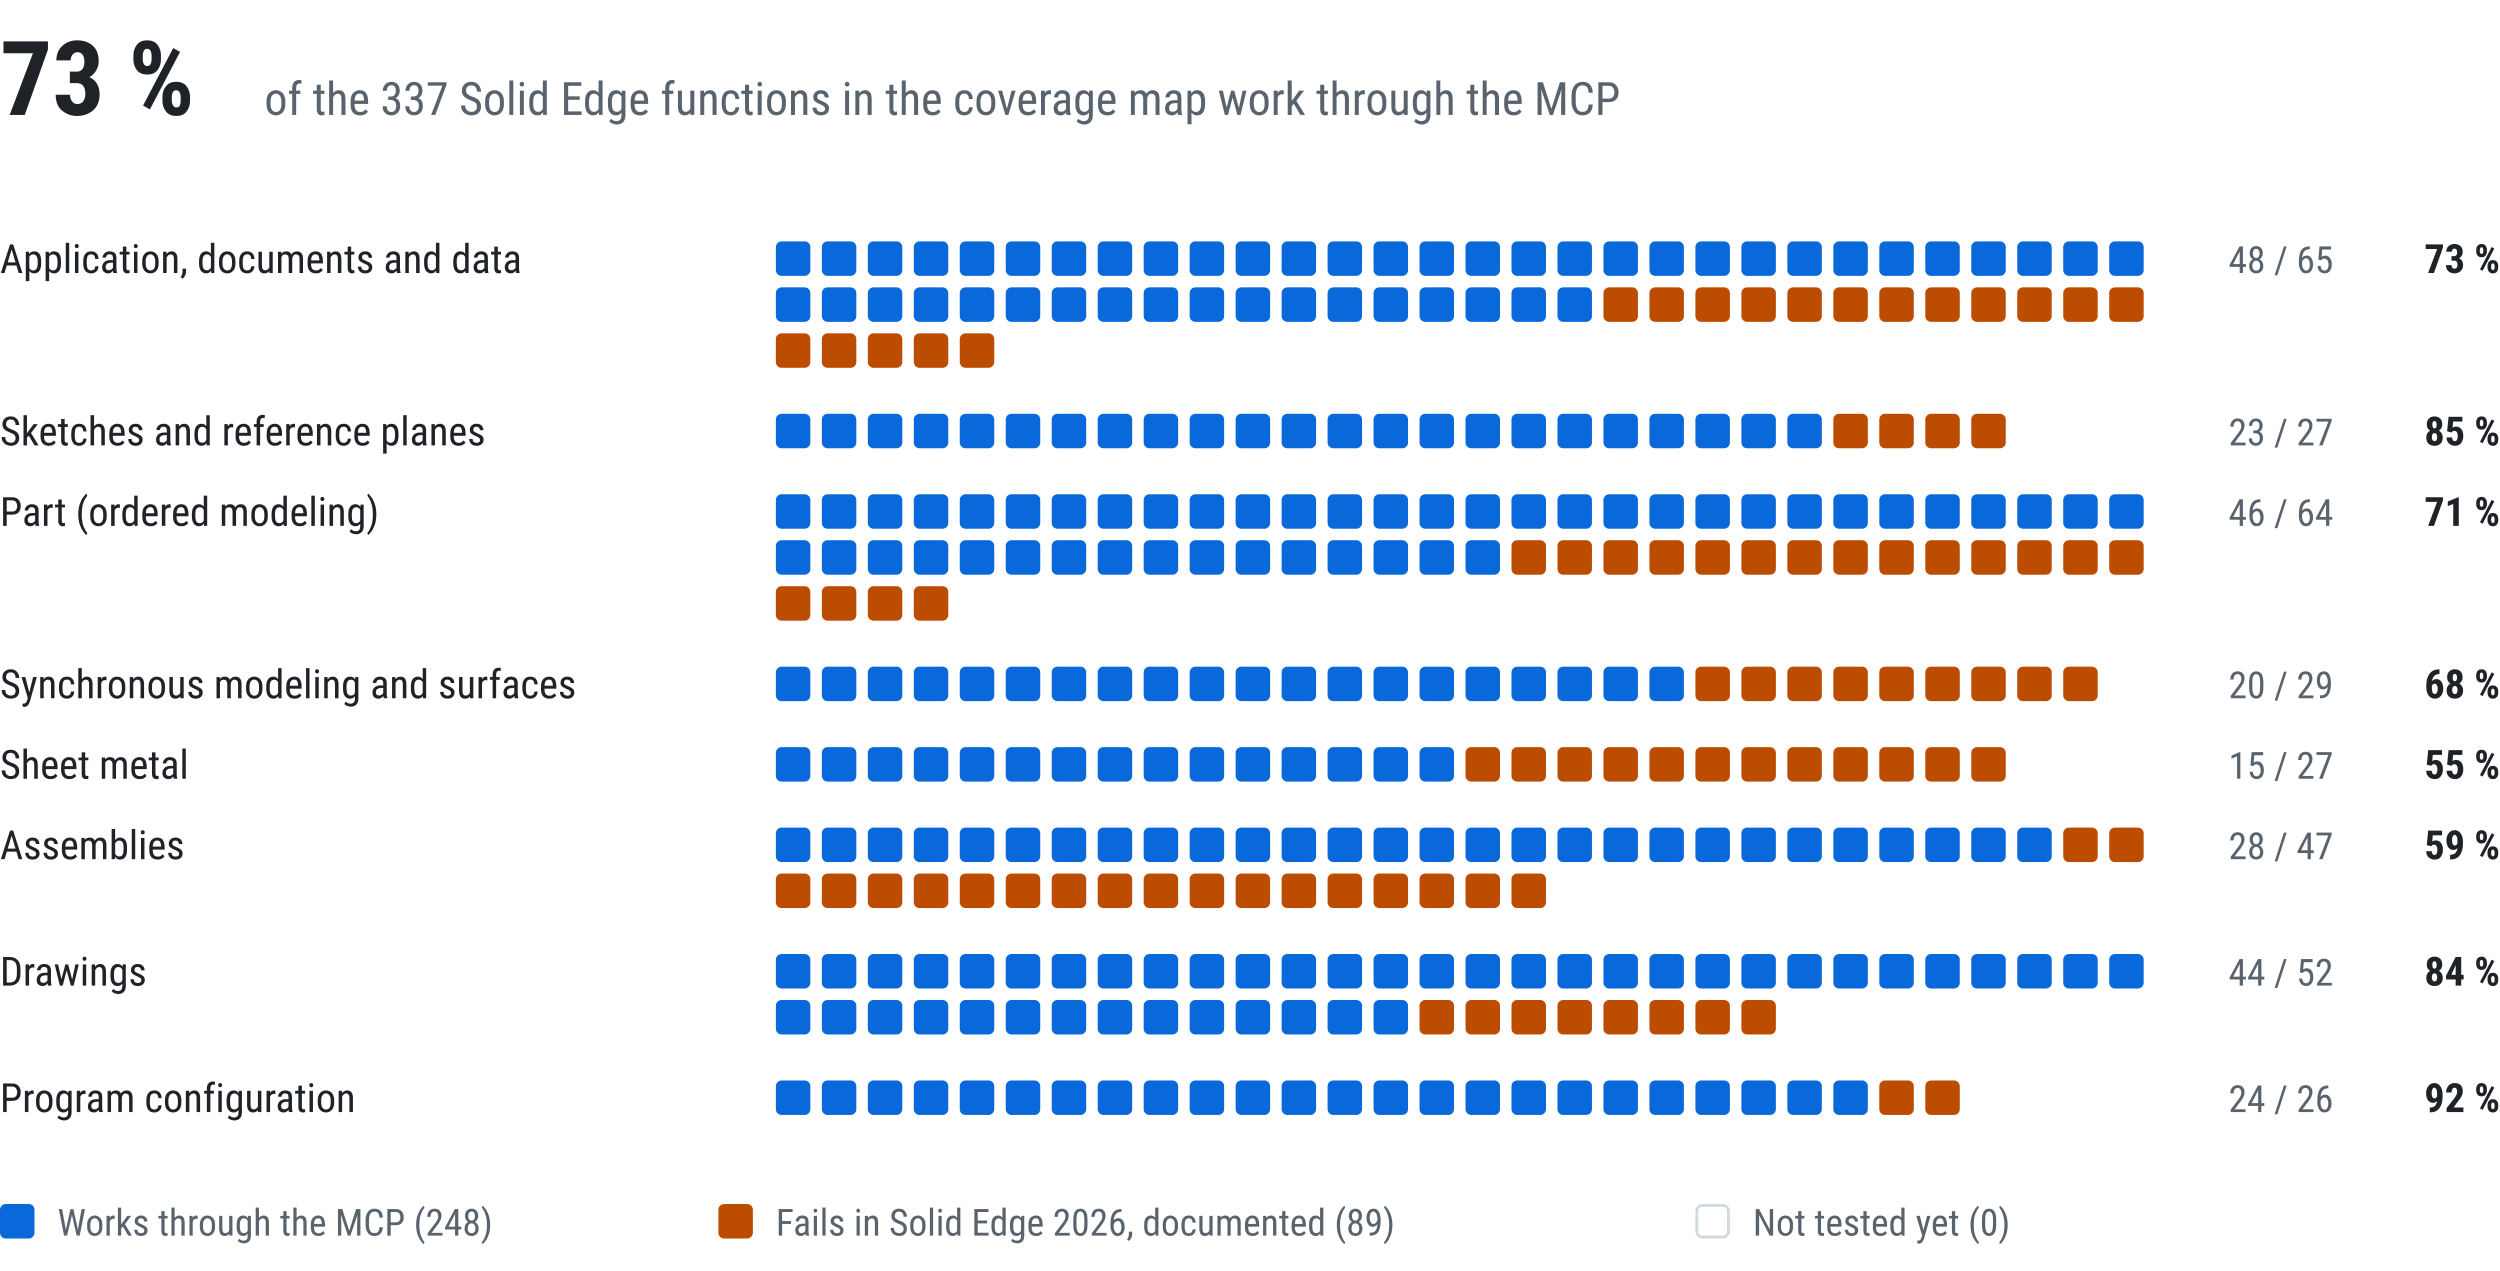
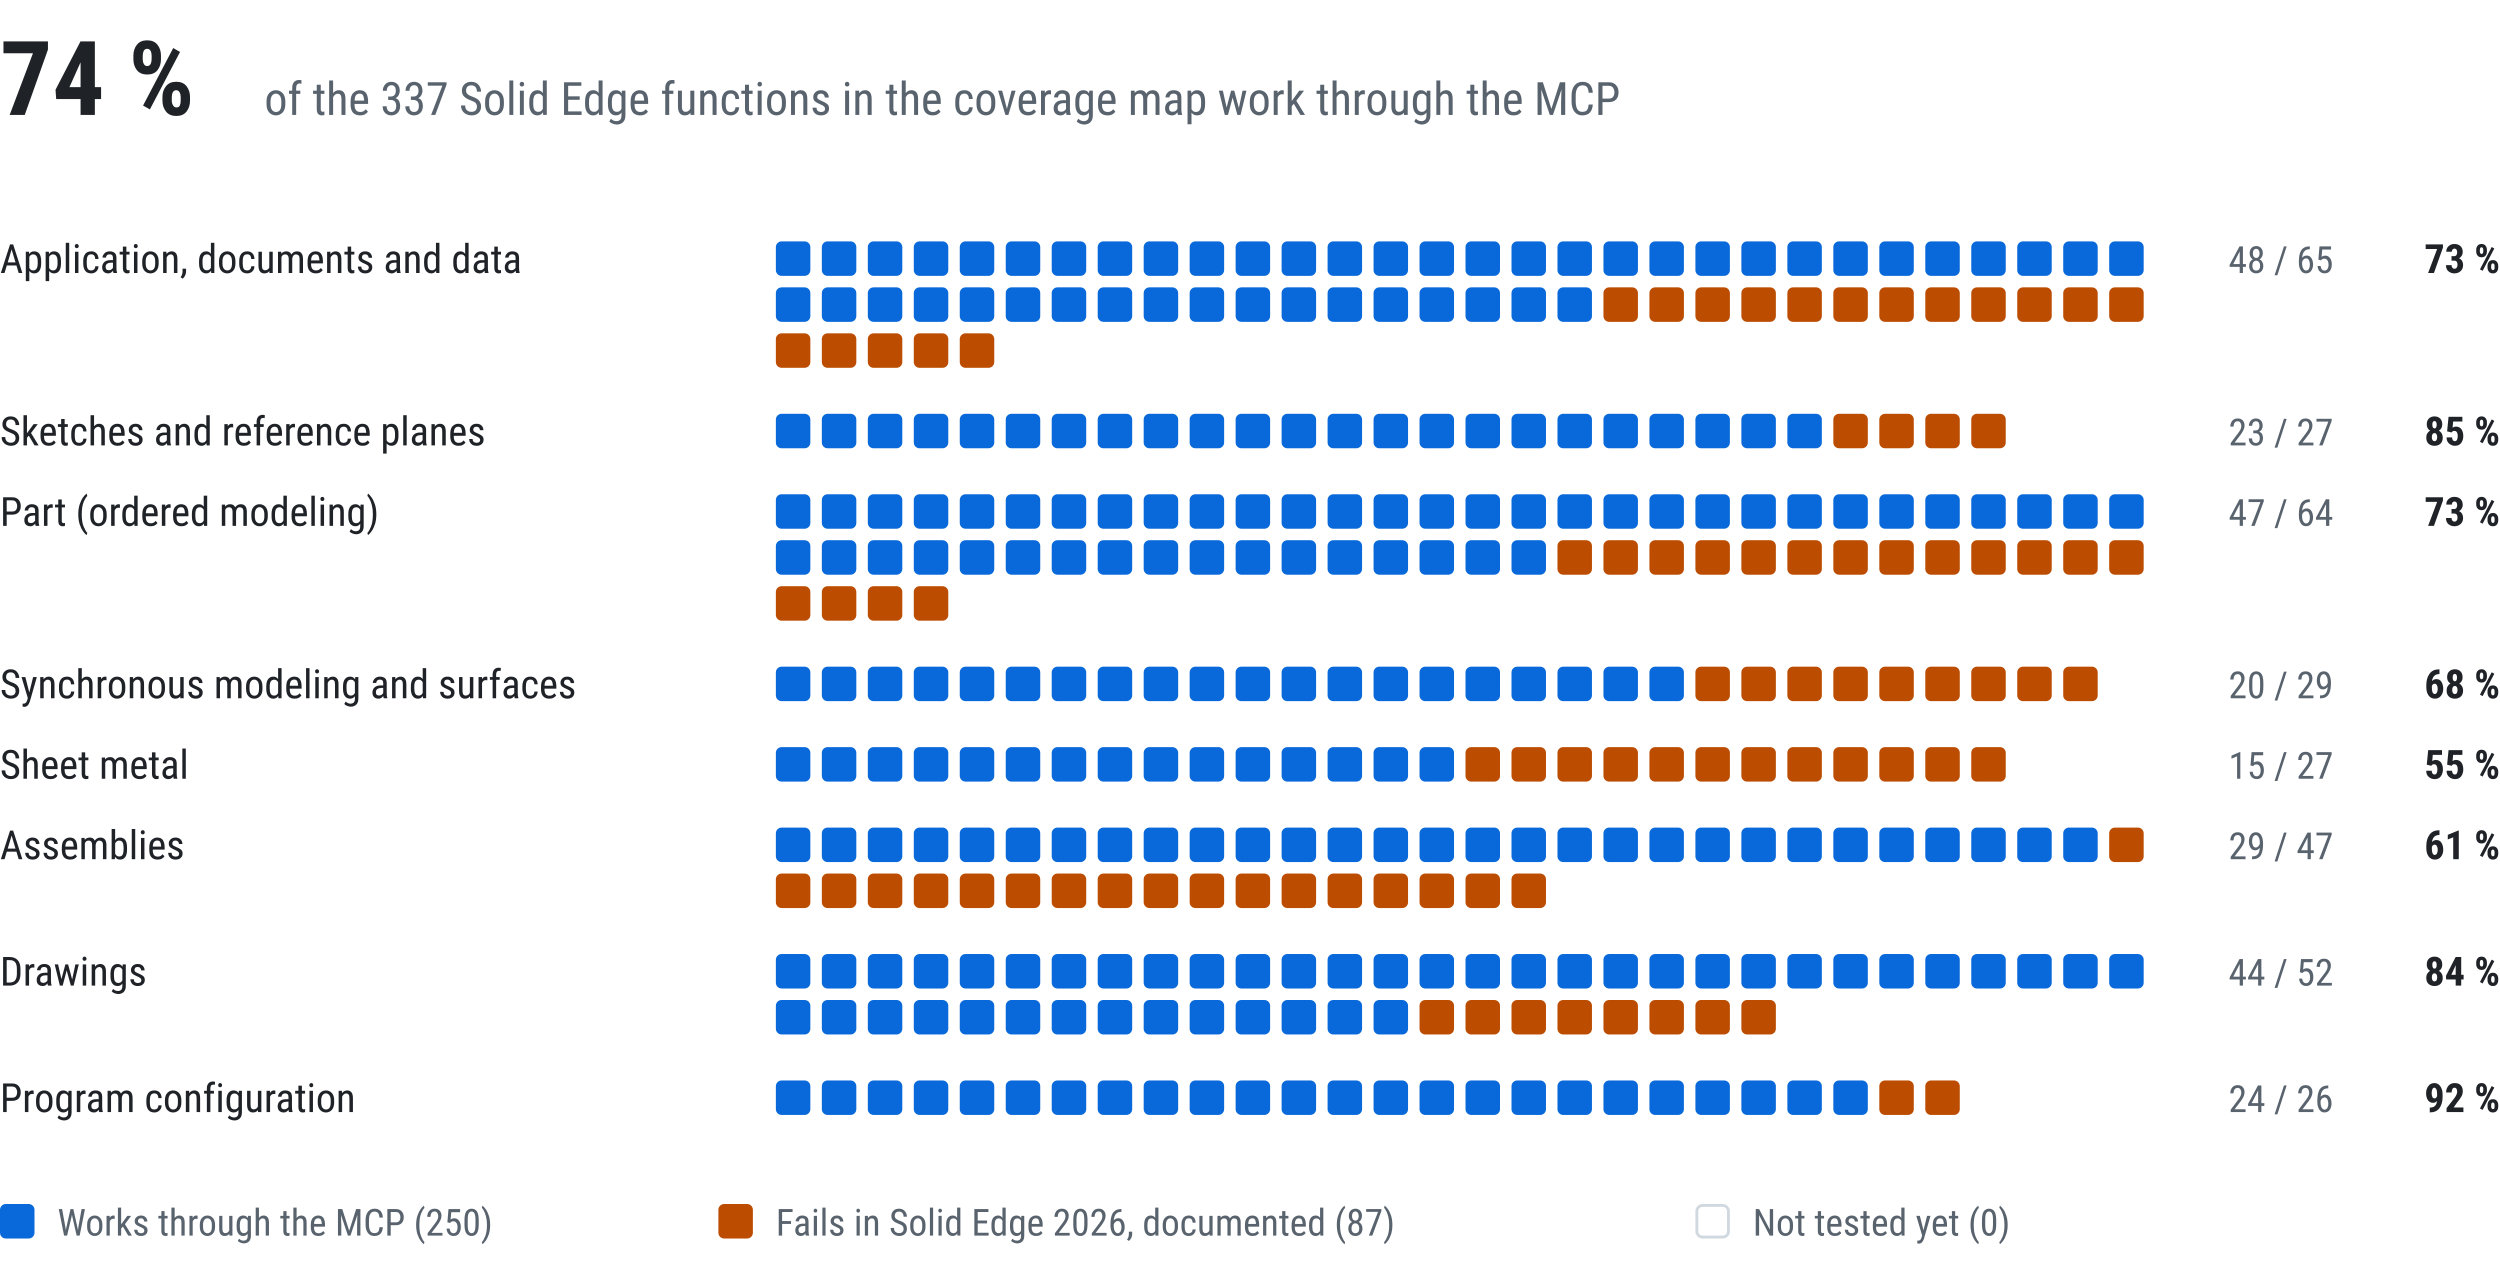
<svg xmlns="http://www.w3.org/2000/svg" width="870" height="442" viewBox="0 0 870 442" role="img" aria-labelledby="title desc">
  <g font-family="Bahnschrift, 'DIN Alternate', 'DIN 1451', D-DIN, Barlow, 'Roboto Condensed', 'Arial Narrow', sans-serif">
-     <text x="0" y="40" font-size="36" font-weight="600" fill="#1f2328">73 %</text>
+     <text x="0" y="40" font-size="36" font-weight="600" fill="#1f2328">74 %</text>
    <text x="92" y="40" font-size="16" fill="#59636e">of the 337 Solid Edge functions in the coverage map work through the MCP</text>
    <text x="0" y="95" font-size="14" fill="#1f2328">Application, documents and data</text>
    <rect x="270" y="84" width="12" height="12" rx="2" fill="#0969da" />
    <rect x="286" y="84" width="12" height="12" rx="2" fill="#0969da" />
    <rect x="302" y="84" width="12" height="12" rx="2" fill="#0969da" />
    <rect x="318" y="84" width="12" height="12" rx="2" fill="#0969da" />
    <rect x="334" y="84" width="12" height="12" rx="2" fill="#0969da" />
    <rect x="350" y="84" width="12" height="12" rx="2" fill="#0969da" />
    <rect x="366" y="84" width="12" height="12" rx="2" fill="#0969da" />
    <rect x="382" y="84" width="12" height="12" rx="2" fill="#0969da" />
    <rect x="398" y="84" width="12" height="12" rx="2" fill="#0969da" />
    <rect x="414" y="84" width="12" height="12" rx="2" fill="#0969da" />
    <rect x="430" y="84" width="12" height="12" rx="2" fill="#0969da" />
    <rect x="446" y="84" width="12" height="12" rx="2" fill="#0969da" />
    <rect x="462" y="84" width="12" height="12" rx="2" fill="#0969da" />
    <rect x="478" y="84" width="12" height="12" rx="2" fill="#0969da" />
    <rect x="494" y="84" width="12" height="12" rx="2" fill="#0969da" />
    <rect x="510" y="84" width="12" height="12" rx="2" fill="#0969da" />
    <rect x="526" y="84" width="12" height="12" rx="2" fill="#0969da" />
    <rect x="542" y="84" width="12" height="12" rx="2" fill="#0969da" />
    <rect x="558" y="84" width="12" height="12" rx="2" fill="#0969da" />
    <rect x="574" y="84" width="12" height="12" rx="2" fill="#0969da" />
    <rect x="590" y="84" width="12" height="12" rx="2" fill="#0969da" />
    <rect x="606" y="84" width="12" height="12" rx="2" fill="#0969da" />
    <rect x="622" y="84" width="12" height="12" rx="2" fill="#0969da" />
    <rect x="638" y="84" width="12" height="12" rx="2" fill="#0969da" />
    <rect x="654" y="84" width="12" height="12" rx="2" fill="#0969da" />
    <rect x="670" y="84" width="12" height="12" rx="2" fill="#0969da" />
    <rect x="686" y="84" width="12" height="12" rx="2" fill="#0969da" />
    <rect x="702" y="84" width="12" height="12" rx="2" fill="#0969da" />
    <rect x="718" y="84" width="12" height="12" rx="2" fill="#0969da" />
    <rect x="734" y="84" width="12" height="12" rx="2" fill="#0969da" />
    <rect x="270" y="100" width="12" height="12" rx="2" fill="#0969da" />
    <rect x="286" y="100" width="12" height="12" rx="2" fill="#0969da" />
    <rect x="302" y="100" width="12" height="12" rx="2" fill="#0969da" />
    <rect x="318" y="100" width="12" height="12" rx="2" fill="#0969da" />
    <rect x="334" y="100" width="12" height="12" rx="2" fill="#0969da" />
    <rect x="350" y="100" width="12" height="12" rx="2" fill="#0969da" />
    <rect x="366" y="100" width="12" height="12" rx="2" fill="#0969da" />
    <rect x="382" y="100" width="12" height="12" rx="2" fill="#0969da" />
    <rect x="398" y="100" width="12" height="12" rx="2" fill="#0969da" />
    <rect x="414" y="100" width="12" height="12" rx="2" fill="#0969da" />
    <rect x="430" y="100" width="12" height="12" rx="2" fill="#0969da" />
    <rect x="446" y="100" width="12" height="12" rx="2" fill="#0969da" />
    <rect x="462" y="100" width="12" height="12" rx="2" fill="#0969da" />
    <rect x="478" y="100" width="12" height="12" rx="2" fill="#0969da" />
    <rect x="494" y="100" width="12" height="12" rx="2" fill="#0969da" />
    <rect x="510" y="100" width="12" height="12" rx="2" fill="#0969da" />
    <rect x="526" y="100" width="12" height="12" rx="2" fill="#0969da" />
    <rect x="542" y="100" width="12" height="12" rx="2" fill="#0969da" />
    <rect x="558" y="100" width="12" height="12" rx="2" fill="#bc4c00" />
    <rect x="574" y="100" width="12" height="12" rx="2" fill="#bc4c00" />
    <rect x="590" y="100" width="12" height="12" rx="2" fill="#bc4c00" />
    <rect x="606" y="100" width="12" height="12" rx="2" fill="#bc4c00" />
    <rect x="622" y="100" width="12" height="12" rx="2" fill="#bc4c00" />
    <rect x="638" y="100" width="12" height="12" rx="2" fill="#bc4c00" />
    <rect x="654" y="100" width="12" height="12" rx="2" fill="#bc4c00" />
    <rect x="670" y="100" width="12" height="12" rx="2" fill="#bc4c00" />
    <rect x="686" y="100" width="12" height="12" rx="2" fill="#bc4c00" />
    <rect x="702" y="100" width="12" height="12" rx="2" fill="#bc4c00" />
    <rect x="718" y="100" width="12" height="12" rx="2" fill="#bc4c00" />
    <rect x="734" y="100" width="12" height="12" rx="2" fill="#bc4c00" />
    <rect x="270" y="116" width="12" height="12" rx="2" fill="#bc4c00" />
    <rect x="286" y="116" width="12" height="12" rx="2" fill="#bc4c00" />
    <rect x="302" y="116" width="12" height="12" rx="2" fill="#bc4c00" />
    <rect x="318" y="116" width="12" height="12" rx="2" fill="#bc4c00" />
    <rect x="334" y="116" width="12" height="12" rx="2" fill="#bc4c00" />
    <text x="812" y="95" font-size="13" text-anchor="end" fill="#59636e">48 / 65</text>
    <text x="870" y="95" font-size="14" font-weight="600" text-anchor="end" fill="#1f2328">73 %</text>
    <text x="0" y="155" font-size="14" fill="#1f2328">Sketches and reference planes</text>
    <rect x="270" y="144" width="12" height="12" rx="2" fill="#0969da" />
    <rect x="286" y="144" width="12" height="12" rx="2" fill="#0969da" />
    <rect x="302" y="144" width="12" height="12" rx="2" fill="#0969da" />
    <rect x="318" y="144" width="12" height="12" rx="2" fill="#0969da" />
    <rect x="334" y="144" width="12" height="12" rx="2" fill="#0969da" />
    <rect x="350" y="144" width="12" height="12" rx="2" fill="#0969da" />
    <rect x="366" y="144" width="12" height="12" rx="2" fill="#0969da" />
    <rect x="382" y="144" width="12" height="12" rx="2" fill="#0969da" />
    <rect x="398" y="144" width="12" height="12" rx="2" fill="#0969da" />
    <rect x="414" y="144" width="12" height="12" rx="2" fill="#0969da" />
    <rect x="430" y="144" width="12" height="12" rx="2" fill="#0969da" />
    <rect x="446" y="144" width="12" height="12" rx="2" fill="#0969da" />
    <rect x="462" y="144" width="12" height="12" rx="2" fill="#0969da" />
    <rect x="478" y="144" width="12" height="12" rx="2" fill="#0969da" />
    <rect x="494" y="144" width="12" height="12" rx="2" fill="#0969da" />
    <rect x="510" y="144" width="12" height="12" rx="2" fill="#0969da" />
    <rect x="526" y="144" width="12" height="12" rx="2" fill="#0969da" />
    <rect x="542" y="144" width="12" height="12" rx="2" fill="#0969da" />
    <rect x="558" y="144" width="12" height="12" rx="2" fill="#0969da" />
    <rect x="574" y="144" width="12" height="12" rx="2" fill="#0969da" />
    <rect x="590" y="144" width="12" height="12" rx="2" fill="#0969da" />
    <rect x="606" y="144" width="12" height="12" rx="2" fill="#0969da" />
    <rect x="622" y="144" width="12" height="12" rx="2" fill="#0969da" />
    <rect x="638" y="144" width="12" height="12" rx="2" fill="#bc4c00" />
    <rect x="654" y="144" width="12" height="12" rx="2" fill="#bc4c00" />
    <rect x="670" y="144" width="12" height="12" rx="2" fill="#bc4c00" />
    <rect x="686" y="144" width="12" height="12" rx="2" fill="#bc4c00" />
    <text x="812" y="155" font-size="13" text-anchor="end" fill="#59636e">23 / 27</text>
    <text x="870" y="155" font-size="14" font-weight="600" text-anchor="end" fill="#1f2328">85 %</text>
    <text x="0" y="183" font-size="14" fill="#1f2328">Part (ordered modeling)</text>
    <rect x="270" y="172" width="12" height="12" rx="2" fill="#0969da" />
    <rect x="286" y="172" width="12" height="12" rx="2" fill="#0969da" />
    <rect x="302" y="172" width="12" height="12" rx="2" fill="#0969da" />
    <rect x="318" y="172" width="12" height="12" rx="2" fill="#0969da" />
    <rect x="334" y="172" width="12" height="12" rx="2" fill="#0969da" />
    <rect x="350" y="172" width="12" height="12" rx="2" fill="#0969da" />
    <rect x="366" y="172" width="12" height="12" rx="2" fill="#0969da" />
    <rect x="382" y="172" width="12" height="12" rx="2" fill="#0969da" />
    <rect x="398" y="172" width="12" height="12" rx="2" fill="#0969da" />
    <rect x="414" y="172" width="12" height="12" rx="2" fill="#0969da" />
    <rect x="430" y="172" width="12" height="12" rx="2" fill="#0969da" />
    <rect x="446" y="172" width="12" height="12" rx="2" fill="#0969da" />
    <rect x="462" y="172" width="12" height="12" rx="2" fill="#0969da" />
    <rect x="478" y="172" width="12" height="12" rx="2" fill="#0969da" />
    <rect x="494" y="172" width="12" height="12" rx="2" fill="#0969da" />
    <rect x="510" y="172" width="12" height="12" rx="2" fill="#0969da" />
    <rect x="526" y="172" width="12" height="12" rx="2" fill="#0969da" />
    <rect x="542" y="172" width="12" height="12" rx="2" fill="#0969da" />
    <rect x="558" y="172" width="12" height="12" rx="2" fill="#0969da" />
    <rect x="574" y="172" width="12" height="12" rx="2" fill="#0969da" />
    <rect x="590" y="172" width="12" height="12" rx="2" fill="#0969da" />
    <rect x="606" y="172" width="12" height="12" rx="2" fill="#0969da" />
    <rect x="622" y="172" width="12" height="12" rx="2" fill="#0969da" />
    <rect x="638" y="172" width="12" height="12" rx="2" fill="#0969da" />
    <rect x="654" y="172" width="12" height="12" rx="2" fill="#0969da" />
    <rect x="670" y="172" width="12" height="12" rx="2" fill="#0969da" />
    <rect x="686" y="172" width="12" height="12" rx="2" fill="#0969da" />
    <rect x="702" y="172" width="12" height="12" rx="2" fill="#0969da" />
    <rect x="718" y="172" width="12" height="12" rx="2" fill="#0969da" />
    <rect x="734" y="172" width="12" height="12" rx="2" fill="#0969da" />
    <rect x="270" y="188" width="12" height="12" rx="2" fill="#0969da" />
    <rect x="286" y="188" width="12" height="12" rx="2" fill="#0969da" />
    <rect x="302" y="188" width="12" height="12" rx="2" fill="#0969da" />
    <rect x="318" y="188" width="12" height="12" rx="2" fill="#0969da" />
    <rect x="334" y="188" width="12" height="12" rx="2" fill="#0969da" />
    <rect x="350" y="188" width="12" height="12" rx="2" fill="#0969da" />
    <rect x="366" y="188" width="12" height="12" rx="2" fill="#0969da" />
    <rect x="382" y="188" width="12" height="12" rx="2" fill="#0969da" />
    <rect x="398" y="188" width="12" height="12" rx="2" fill="#0969da" />
    <rect x="414" y="188" width="12" height="12" rx="2" fill="#0969da" />
    <rect x="430" y="188" width="12" height="12" rx="2" fill="#0969da" />
    <rect x="446" y="188" width="12" height="12" rx="2" fill="#0969da" />
    <rect x="462" y="188" width="12" height="12" rx="2" fill="#0969da" />
    <rect x="478" y="188" width="12" height="12" rx="2" fill="#0969da" />
    <rect x="494" y="188" width="12" height="12" rx="2" fill="#0969da" />
    <rect x="510" y="188" width="12" height="12" rx="2" fill="#0969da" />
-     <rect x="526" y="188" width="12" height="12" rx="2" fill="#bc4c00" />
+     <rect x="526" y="188" width="12" height="12" rx="2" fill="#0969da" />
    <rect x="542" y="188" width="12" height="12" rx="2" fill="#bc4c00" />
    <rect x="558" y="188" width="12" height="12" rx="2" fill="#bc4c00" />
    <rect x="574" y="188" width="12" height="12" rx="2" fill="#bc4c00" />
    <rect x="590" y="188" width="12" height="12" rx="2" fill="#bc4c00" />
    <rect x="606" y="188" width="12" height="12" rx="2" fill="#bc4c00" />
    <rect x="622" y="188" width="12" height="12" rx="2" fill="#bc4c00" />
    <rect x="638" y="188" width="12" height="12" rx="2" fill="#bc4c00" />
    <rect x="654" y="188" width="12" height="12" rx="2" fill="#bc4c00" />
    <rect x="670" y="188" width="12" height="12" rx="2" fill="#bc4c00" />
    <rect x="686" y="188" width="12" height="12" rx="2" fill="#bc4c00" />
    <rect x="702" y="188" width="12" height="12" rx="2" fill="#bc4c00" />
    <rect x="718" y="188" width="12" height="12" rx="2" fill="#bc4c00" />
    <rect x="734" y="188" width="12" height="12" rx="2" fill="#bc4c00" />
    <rect x="270" y="204" width="12" height="12" rx="2" fill="#bc4c00" />
    <rect x="286" y="204" width="12" height="12" rx="2" fill="#bc4c00" />
    <rect x="302" y="204" width="12" height="12" rx="2" fill="#bc4c00" />
    <rect x="318" y="204" width="12" height="12" rx="2" fill="#bc4c00" />
-     <text x="812" y="183" font-size="13" text-anchor="end" fill="#59636e">46 / 64</text>
-     <text x="870" y="183" font-size="14" font-weight="600" text-anchor="end" fill="#1f2328">71 %</text>
+     <text x="812" y="183" font-size="13" text-anchor="end" fill="#59636e">47 / 64</text>
+     <text x="870" y="183" font-size="14" font-weight="600" text-anchor="end" fill="#1f2328">73 %</text>
    <text x="0" y="243" font-size="14" fill="#1f2328">Synchronous modeling and surfaces</text>
    <rect x="270" y="232" width="12" height="12" rx="2" fill="#0969da" />
    <rect x="286" y="232" width="12" height="12" rx="2" fill="#0969da" />
    <rect x="302" y="232" width="12" height="12" rx="2" fill="#0969da" />
    <rect x="318" y="232" width="12" height="12" rx="2" fill="#0969da" />
    <rect x="334" y="232" width="12" height="12" rx="2" fill="#0969da" />
    <rect x="350" y="232" width="12" height="12" rx="2" fill="#0969da" />
    <rect x="366" y="232" width="12" height="12" rx="2" fill="#0969da" />
    <rect x="382" y="232" width="12" height="12" rx="2" fill="#0969da" />
    <rect x="398" y="232" width="12" height="12" rx="2" fill="#0969da" />
    <rect x="414" y="232" width="12" height="12" rx="2" fill="#0969da" />
    <rect x="430" y="232" width="12" height="12" rx="2" fill="#0969da" />
    <rect x="446" y="232" width="12" height="12" rx="2" fill="#0969da" />
    <rect x="462" y="232" width="12" height="12" rx="2" fill="#0969da" />
    <rect x="478" y="232" width="12" height="12" rx="2" fill="#0969da" />
    <rect x="494" y="232" width="12" height="12" rx="2" fill="#0969da" />
    <rect x="510" y="232" width="12" height="12" rx="2" fill="#0969da" />
    <rect x="526" y="232" width="12" height="12" rx="2" fill="#0969da" />
    <rect x="542" y="232" width="12" height="12" rx="2" fill="#0969da" />
    <rect x="558" y="232" width="12" height="12" rx="2" fill="#0969da" />
    <rect x="574" y="232" width="12" height="12" rx="2" fill="#0969da" />
    <rect x="590" y="232" width="12" height="12" rx="2" fill="#bc4c00" />
    <rect x="606" y="232" width="12" height="12" rx="2" fill="#bc4c00" />
    <rect x="622" y="232" width="12" height="12" rx="2" fill="#bc4c00" />
    <rect x="638" y="232" width="12" height="12" rx="2" fill="#bc4c00" />
    <rect x="654" y="232" width="12" height="12" rx="2" fill="#bc4c00" />
    <rect x="670" y="232" width="12" height="12" rx="2" fill="#bc4c00" />
    <rect x="686" y="232" width="12" height="12" rx="2" fill="#bc4c00" />
    <rect x="702" y="232" width="12" height="12" rx="2" fill="#bc4c00" />
    <rect x="718" y="232" width="12" height="12" rx="2" fill="#bc4c00" />
    <text x="812" y="243" font-size="13" text-anchor="end" fill="#59636e">20 / 29</text>
    <text x="870" y="243" font-size="14" font-weight="600" text-anchor="end" fill="#1f2328">68 %</text>
    <text x="0" y="271" font-size="14" fill="#1f2328">Sheet metal</text>
    <rect x="270" y="260" width="12" height="12" rx="2" fill="#0969da" />
    <rect x="286" y="260" width="12" height="12" rx="2" fill="#0969da" />
    <rect x="302" y="260" width="12" height="12" rx="2" fill="#0969da" />
    <rect x="318" y="260" width="12" height="12" rx="2" fill="#0969da" />
    <rect x="334" y="260" width="12" height="12" rx="2" fill="#0969da" />
    <rect x="350" y="260" width="12" height="12" rx="2" fill="#0969da" />
    <rect x="366" y="260" width="12" height="12" rx="2" fill="#0969da" />
    <rect x="382" y="260" width="12" height="12" rx="2" fill="#0969da" />
    <rect x="398" y="260" width="12" height="12" rx="2" fill="#0969da" />
    <rect x="414" y="260" width="12" height="12" rx="2" fill="#0969da" />
    <rect x="430" y="260" width="12" height="12" rx="2" fill="#0969da" />
    <rect x="446" y="260" width="12" height="12" rx="2" fill="#0969da" />
    <rect x="462" y="260" width="12" height="12" rx="2" fill="#0969da" />
    <rect x="478" y="260" width="12" height="12" rx="2" fill="#0969da" />
    <rect x="494" y="260" width="12" height="12" rx="2" fill="#0969da" />
    <rect x="510" y="260" width="12" height="12" rx="2" fill="#bc4c00" />
    <rect x="526" y="260" width="12" height="12" rx="2" fill="#bc4c00" />
    <rect x="542" y="260" width="12" height="12" rx="2" fill="#bc4c00" />
    <rect x="558" y="260" width="12" height="12" rx="2" fill="#bc4c00" />
    <rect x="574" y="260" width="12" height="12" rx="2" fill="#bc4c00" />
    <rect x="590" y="260" width="12" height="12" rx="2" fill="#bc4c00" />
    <rect x="606" y="260" width="12" height="12" rx="2" fill="#bc4c00" />
    <rect x="622" y="260" width="12" height="12" rx="2" fill="#bc4c00" />
    <rect x="638" y="260" width="12" height="12" rx="2" fill="#bc4c00" />
    <rect x="654" y="260" width="12" height="12" rx="2" fill="#bc4c00" />
    <rect x="670" y="260" width="12" height="12" rx="2" fill="#bc4c00" />
    <rect x="686" y="260" width="12" height="12" rx="2" fill="#bc4c00" />
    <text x="812" y="271" font-size="13" text-anchor="end" fill="#59636e">15 / 27</text>
    <text x="870" y="271" font-size="14" font-weight="600" text-anchor="end" fill="#1f2328">55 %</text>
    <text x="0" y="299" font-size="14" fill="#1f2328">Assemblies</text>
    <rect x="270" y="288" width="12" height="12" rx="2" fill="#0969da" />
    <rect x="286" y="288" width="12" height="12" rx="2" fill="#0969da" />
    <rect x="302" y="288" width="12" height="12" rx="2" fill="#0969da" />
    <rect x="318" y="288" width="12" height="12" rx="2" fill="#0969da" />
    <rect x="334" y="288" width="12" height="12" rx="2" fill="#0969da" />
    <rect x="350" y="288" width="12" height="12" rx="2" fill="#0969da" />
    <rect x="366" y="288" width="12" height="12" rx="2" fill="#0969da" />
    <rect x="382" y="288" width="12" height="12" rx="2" fill="#0969da" />
    <rect x="398" y="288" width="12" height="12" rx="2" fill="#0969da" />
    <rect x="414" y="288" width="12" height="12" rx="2" fill="#0969da" />
    <rect x="430" y="288" width="12" height="12" rx="2" fill="#0969da" />
    <rect x="446" y="288" width="12" height="12" rx="2" fill="#0969da" />
    <rect x="462" y="288" width="12" height="12" rx="2" fill="#0969da" />
    <rect x="478" y="288" width="12" height="12" rx="2" fill="#0969da" />
    <rect x="494" y="288" width="12" height="12" rx="2" fill="#0969da" />
    <rect x="510" y="288" width="12" height="12" rx="2" fill="#0969da" />
    <rect x="526" y="288" width="12" height="12" rx="2" fill="#0969da" />
    <rect x="542" y="288" width="12" height="12" rx="2" fill="#0969da" />
    <rect x="558" y="288" width="12" height="12" rx="2" fill="#0969da" />
    <rect x="574" y="288" width="12" height="12" rx="2" fill="#0969da" />
    <rect x="590" y="288" width="12" height="12" rx="2" fill="#0969da" />
    <rect x="606" y="288" width="12" height="12" rx="2" fill="#0969da" />
    <rect x="622" y="288" width="12" height="12" rx="2" fill="#0969da" />
    <rect x="638" y="288" width="12" height="12" rx="2" fill="#0969da" />
    <rect x="654" y="288" width="12" height="12" rx="2" fill="#0969da" />
    <rect x="670" y="288" width="12" height="12" rx="2" fill="#0969da" />
    <rect x="686" y="288" width="12" height="12" rx="2" fill="#0969da" />
    <rect x="702" y="288" width="12" height="12" rx="2" fill="#0969da" />
-     <rect x="718" y="288" width="12" height="12" rx="2" fill="#bc4c00" />
+     <rect x="718" y="288" width="12" height="12" rx="2" fill="#0969da" />
    <rect x="734" y="288" width="12" height="12" rx="2" fill="#bc4c00" />
    <rect x="270" y="304" width="12" height="12" rx="2" fill="#bc4c00" />
    <rect x="286" y="304" width="12" height="12" rx="2" fill="#bc4c00" />
    <rect x="302" y="304" width="12" height="12" rx="2" fill="#bc4c00" />
    <rect x="318" y="304" width="12" height="12" rx="2" fill="#bc4c00" />
    <rect x="334" y="304" width="12" height="12" rx="2" fill="#bc4c00" />
    <rect x="350" y="304" width="12" height="12" rx="2" fill="#bc4c00" />
    <rect x="366" y="304" width="12" height="12" rx="2" fill="#bc4c00" />
    <rect x="382" y="304" width="12" height="12" rx="2" fill="#bc4c00" />
    <rect x="398" y="304" width="12" height="12" rx="2" fill="#bc4c00" />
    <rect x="414" y="304" width="12" height="12" rx="2" fill="#bc4c00" />
    <rect x="430" y="304" width="12" height="12" rx="2" fill="#bc4c00" />
    <rect x="446" y="304" width="12" height="12" rx="2" fill="#bc4c00" />
    <rect x="462" y="304" width="12" height="12" rx="2" fill="#bc4c00" />
    <rect x="478" y="304" width="12" height="12" rx="2" fill="#bc4c00" />
    <rect x="494" y="304" width="12" height="12" rx="2" fill="#bc4c00" />
    <rect x="510" y="304" width="12" height="12" rx="2" fill="#bc4c00" />
    <rect x="526" y="304" width="12" height="12" rx="2" fill="#bc4c00" />
-     <text x="812" y="299" font-size="13" text-anchor="end" fill="#59636e">28 / 47</text>
-     <text x="870" y="299" font-size="14" font-weight="600" text-anchor="end" fill="#1f2328">59 %</text>
+     <text x="812" y="299" font-size="13" text-anchor="end" fill="#59636e">29 / 47</text>
+     <text x="870" y="299" font-size="14" font-weight="600" text-anchor="end" fill="#1f2328">61 %</text>
    <text x="0" y="343" font-size="14" fill="#1f2328">Drawings</text>
    <rect x="270" y="332" width="12" height="12" rx="2" fill="#0969da" />
    <rect x="286" y="332" width="12" height="12" rx="2" fill="#0969da" />
    <rect x="302" y="332" width="12" height="12" rx="2" fill="#0969da" />
    <rect x="318" y="332" width="12" height="12" rx="2" fill="#0969da" />
    <rect x="334" y="332" width="12" height="12" rx="2" fill="#0969da" />
    <rect x="350" y="332" width="12" height="12" rx="2" fill="#0969da" />
    <rect x="366" y="332" width="12" height="12" rx="2" fill="#0969da" />
    <rect x="382" y="332" width="12" height="12" rx="2" fill="#0969da" />
    <rect x="398" y="332" width="12" height="12" rx="2" fill="#0969da" />
    <rect x="414" y="332" width="12" height="12" rx="2" fill="#0969da" />
    <rect x="430" y="332" width="12" height="12" rx="2" fill="#0969da" />
    <rect x="446" y="332" width="12" height="12" rx="2" fill="#0969da" />
    <rect x="462" y="332" width="12" height="12" rx="2" fill="#0969da" />
    <rect x="478" y="332" width="12" height="12" rx="2" fill="#0969da" />
    <rect x="494" y="332" width="12" height="12" rx="2" fill="#0969da" />
    <rect x="510" y="332" width="12" height="12" rx="2" fill="#0969da" />
    <rect x="526" y="332" width="12" height="12" rx="2" fill="#0969da" />
    <rect x="542" y="332" width="12" height="12" rx="2" fill="#0969da" />
    <rect x="558" y="332" width="12" height="12" rx="2" fill="#0969da" />
    <rect x="574" y="332" width="12" height="12" rx="2" fill="#0969da" />
    <rect x="590" y="332" width="12" height="12" rx="2" fill="#0969da" />
    <rect x="606" y="332" width="12" height="12" rx="2" fill="#0969da" />
    <rect x="622" y="332" width="12" height="12" rx="2" fill="#0969da" />
    <rect x="638" y="332" width="12" height="12" rx="2" fill="#0969da" />
    <rect x="654" y="332" width="12" height="12" rx="2" fill="#0969da" />
    <rect x="670" y="332" width="12" height="12" rx="2" fill="#0969da" />
    <rect x="686" y="332" width="12" height="12" rx="2" fill="#0969da" />
    <rect x="702" y="332" width="12" height="12" rx="2" fill="#0969da" />
    <rect x="718" y="332" width="12" height="12" rx="2" fill="#0969da" />
    <rect x="734" y="332" width="12" height="12" rx="2" fill="#0969da" />
    <rect x="270" y="348" width="12" height="12" rx="2" fill="#0969da" />
    <rect x="286" y="348" width="12" height="12" rx="2" fill="#0969da" />
    <rect x="302" y="348" width="12" height="12" rx="2" fill="#0969da" />
    <rect x="318" y="348" width="12" height="12" rx="2" fill="#0969da" />
    <rect x="334" y="348" width="12" height="12" rx="2" fill="#0969da" />
    <rect x="350" y="348" width="12" height="12" rx="2" fill="#0969da" />
    <rect x="366" y="348" width="12" height="12" rx="2" fill="#0969da" />
    <rect x="382" y="348" width="12" height="12" rx="2" fill="#0969da" />
    <rect x="398" y="348" width="12" height="12" rx="2" fill="#0969da" />
    <rect x="414" y="348" width="12" height="12" rx="2" fill="#0969da" />
    <rect x="430" y="348" width="12" height="12" rx="2" fill="#0969da" />
    <rect x="446" y="348" width="12" height="12" rx="2" fill="#0969da" />
    <rect x="462" y="348" width="12" height="12" rx="2" fill="#0969da" />
    <rect x="478" y="348" width="12" height="12" rx="2" fill="#0969da" />
    <rect x="494" y="348" width="12" height="12" rx="2" fill="#bc4c00" />
    <rect x="510" y="348" width="12" height="12" rx="2" fill="#bc4c00" />
    <rect x="526" y="348" width="12" height="12" rx="2" fill="#bc4c00" />
    <rect x="542" y="348" width="12" height="12" rx="2" fill="#bc4c00" />
    <rect x="558" y="348" width="12" height="12" rx="2" fill="#bc4c00" />
    <rect x="574" y="348" width="12" height="12" rx="2" fill="#bc4c00" />
    <rect x="590" y="348" width="12" height="12" rx="2" fill="#bc4c00" />
    <rect x="606" y="348" width="12" height="12" rx="2" fill="#bc4c00" />
    <text x="812" y="343" font-size="13" text-anchor="end" fill="#59636e">44 / 52</text>
    <text x="870" y="343" font-size="14" font-weight="600" text-anchor="end" fill="#1f2328">84 %</text>
    <text x="0" y="387" font-size="14" fill="#1f2328">Program configuration</text>
    <rect x="270" y="376" width="12" height="12" rx="2" fill="#0969da" />
    <rect x="286" y="376" width="12" height="12" rx="2" fill="#0969da" />
    <rect x="302" y="376" width="12" height="12" rx="2" fill="#0969da" />
    <rect x="318" y="376" width="12" height="12" rx="2" fill="#0969da" />
    <rect x="334" y="376" width="12" height="12" rx="2" fill="#0969da" />
    <rect x="350" y="376" width="12" height="12" rx="2" fill="#0969da" />
    <rect x="366" y="376" width="12" height="12" rx="2" fill="#0969da" />
    <rect x="382" y="376" width="12" height="12" rx="2" fill="#0969da" />
    <rect x="398" y="376" width="12" height="12" rx="2" fill="#0969da" />
    <rect x="414" y="376" width="12" height="12" rx="2" fill="#0969da" />
    <rect x="430" y="376" width="12" height="12" rx="2" fill="#0969da" />
    <rect x="446" y="376" width="12" height="12" rx="2" fill="#0969da" />
    <rect x="462" y="376" width="12" height="12" rx="2" fill="#0969da" />
    <rect x="478" y="376" width="12" height="12" rx="2" fill="#0969da" />
    <rect x="494" y="376" width="12" height="12" rx="2" fill="#0969da" />
    <rect x="510" y="376" width="12" height="12" rx="2" fill="#0969da" />
    <rect x="526" y="376" width="12" height="12" rx="2" fill="#0969da" />
    <rect x="542" y="376" width="12" height="12" rx="2" fill="#0969da" />
    <rect x="558" y="376" width="12" height="12" rx="2" fill="#0969da" />
    <rect x="574" y="376" width="12" height="12" rx="2" fill="#0969da" />
    <rect x="590" y="376" width="12" height="12" rx="2" fill="#0969da" />
    <rect x="606" y="376" width="12" height="12" rx="2" fill="#0969da" />
    <rect x="622" y="376" width="12" height="12" rx="2" fill="#0969da" />
    <rect x="638" y="376" width="12" height="12" rx="2" fill="#0969da" />
    <rect x="654" y="376" width="12" height="12" rx="2" fill="#bc4c00" />
    <rect x="670" y="376" width="12" height="12" rx="2" fill="#bc4c00" />
    <text x="812" y="387" font-size="13" text-anchor="end" fill="#59636e">24 / 26</text>
    <text x="870" y="387" font-size="14" font-weight="600" text-anchor="end" fill="#1f2328">92 %</text>
    <rect x="0" y="419" width="12" height="12" rx="2" fill="#0969da" />
-     <text x="20" y="430" font-size="13" fill="#59636e">Works through the MCP (248)</text>
+     <text x="20" y="430" font-size="13" fill="#59636e">Works through the MCP (250)</text>
    <rect x="250" y="419" width="12" height="12" rx="2" fill="#bc4c00" />
-     <text x="270" y="430" font-size="13" fill="#59636e">Fails in Solid Edge 2026, documented (89)</text>
+     <text x="270" y="430" font-size="13" fill="#59636e">Fails in Solid Edge 2026, documented (87)</text>
    <rect x="590.5" y="419.5" width="11" height="11" rx="2" fill="none" stroke="#d1d9e0" />
    <text x="610" y="430" font-size="13" fill="#59636e">Not tested yet (0)</text>
  </g>
</svg>
